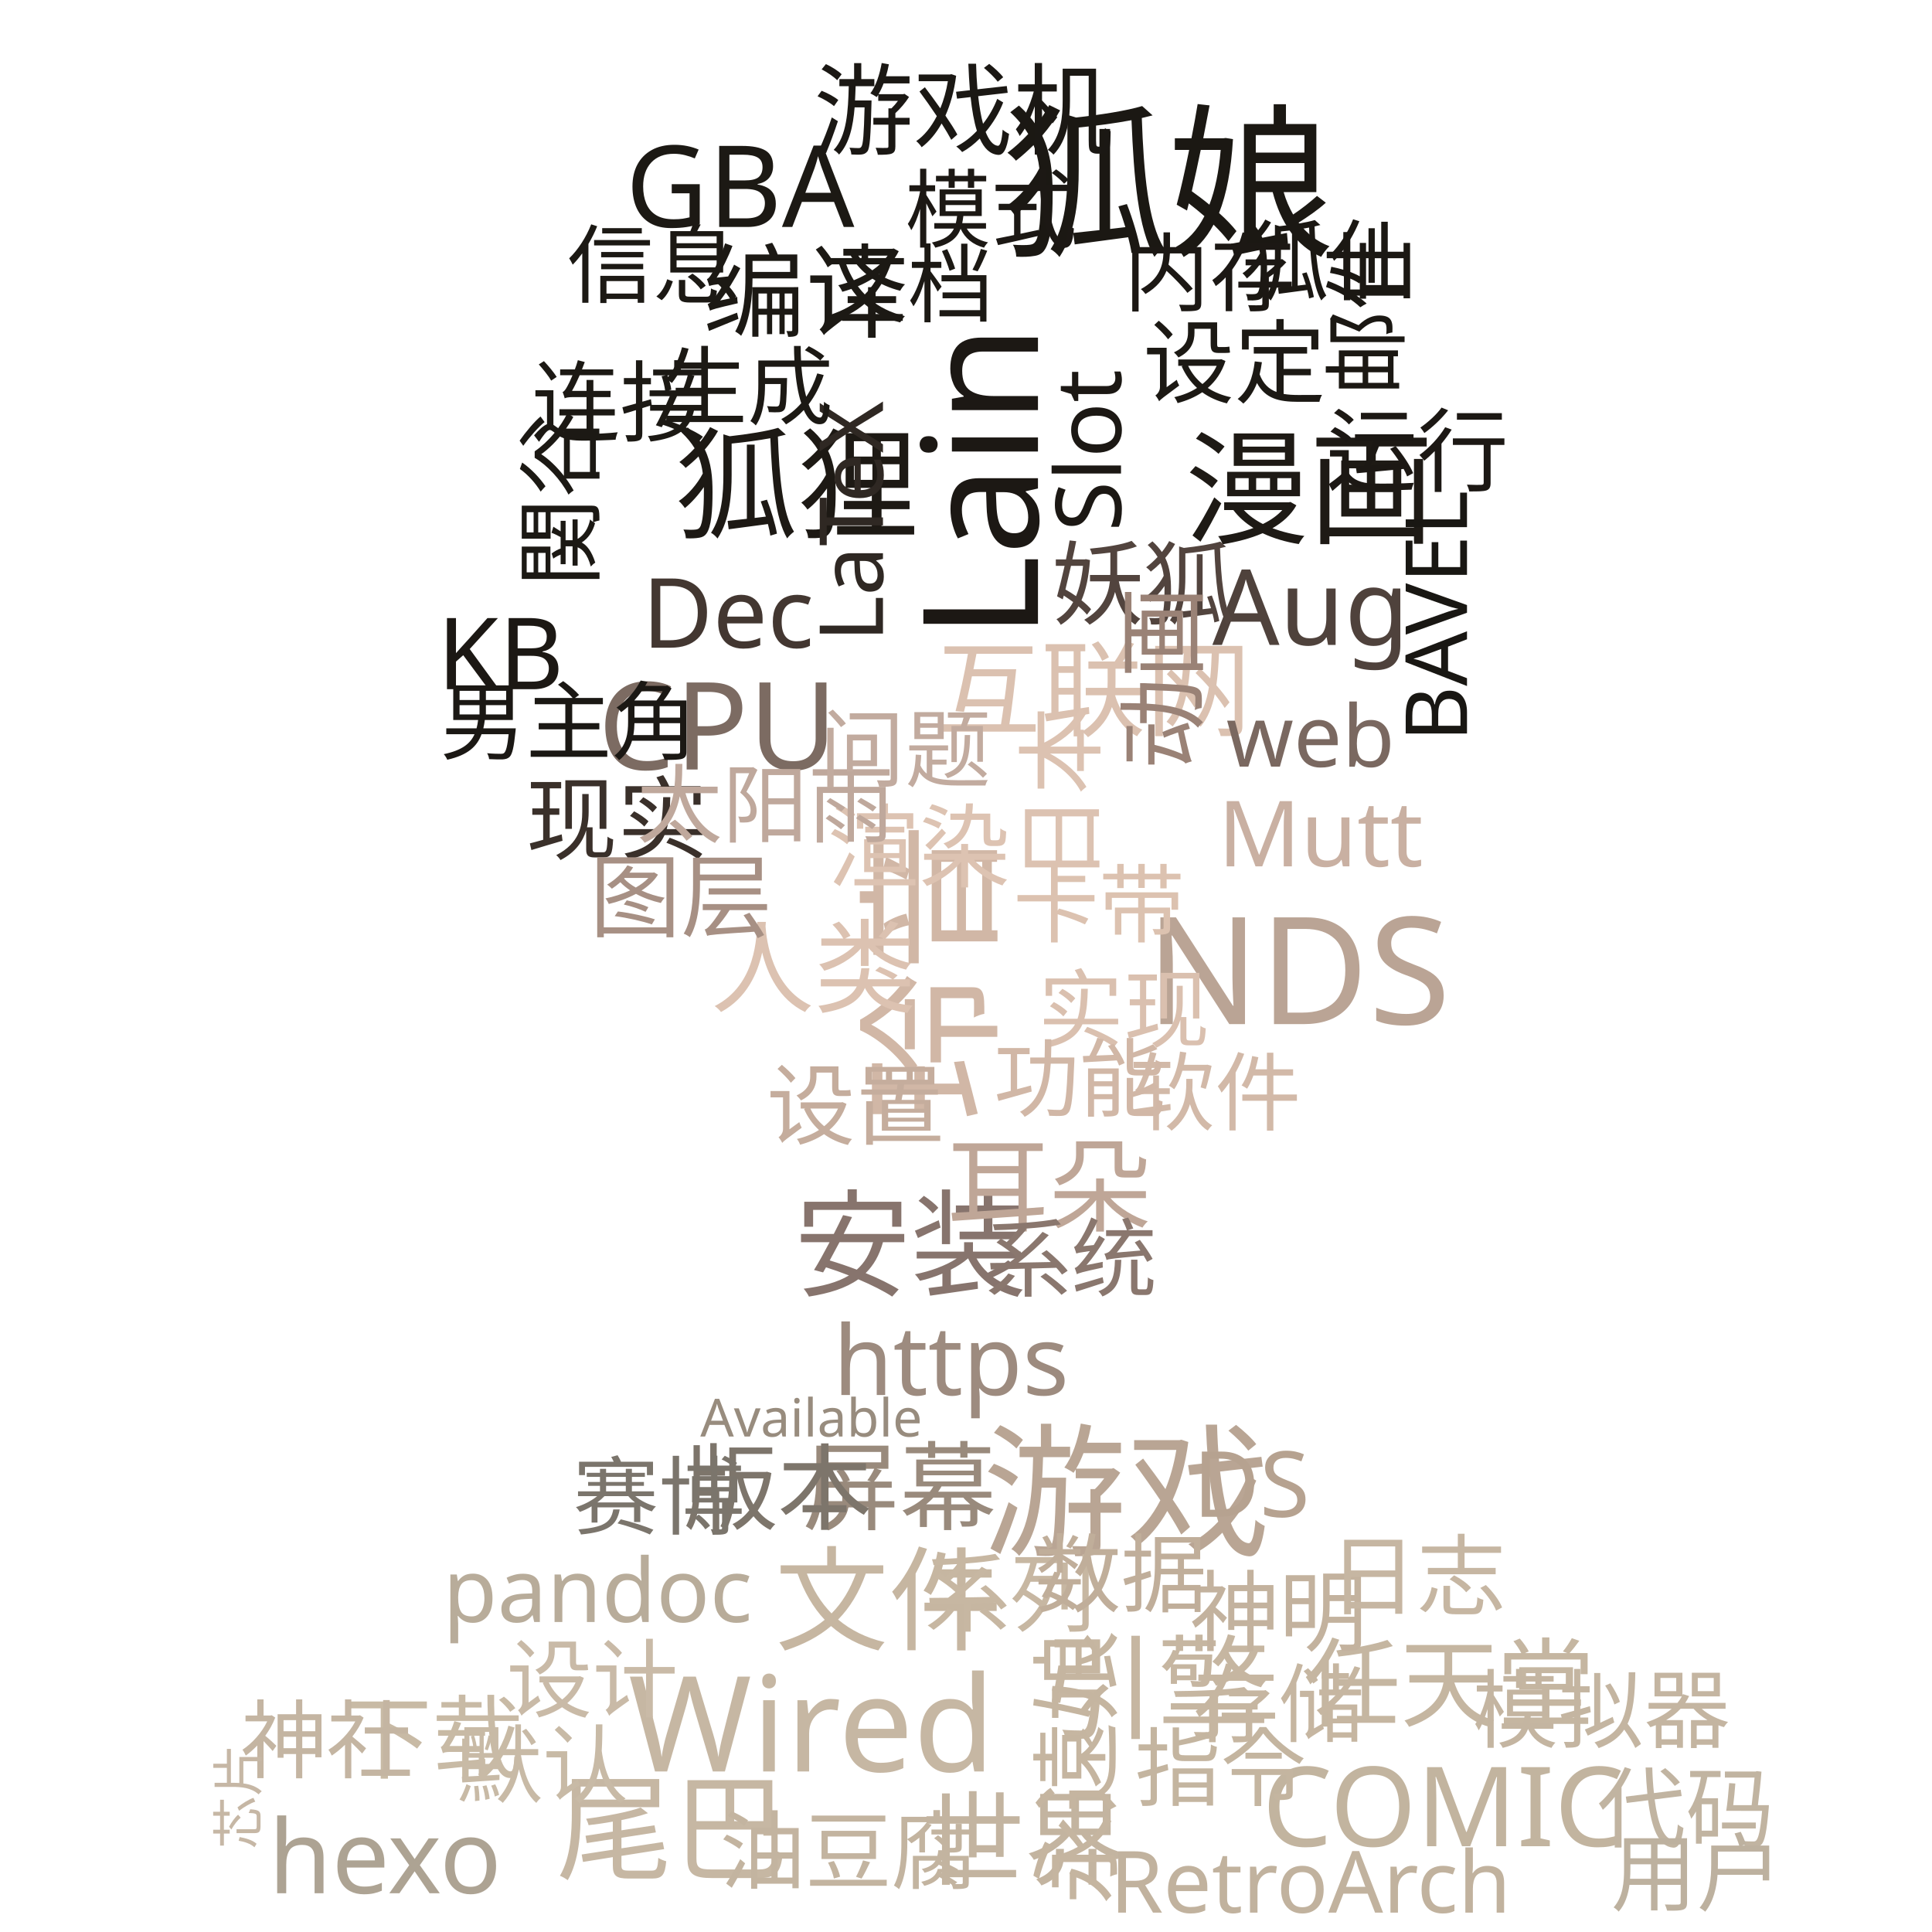
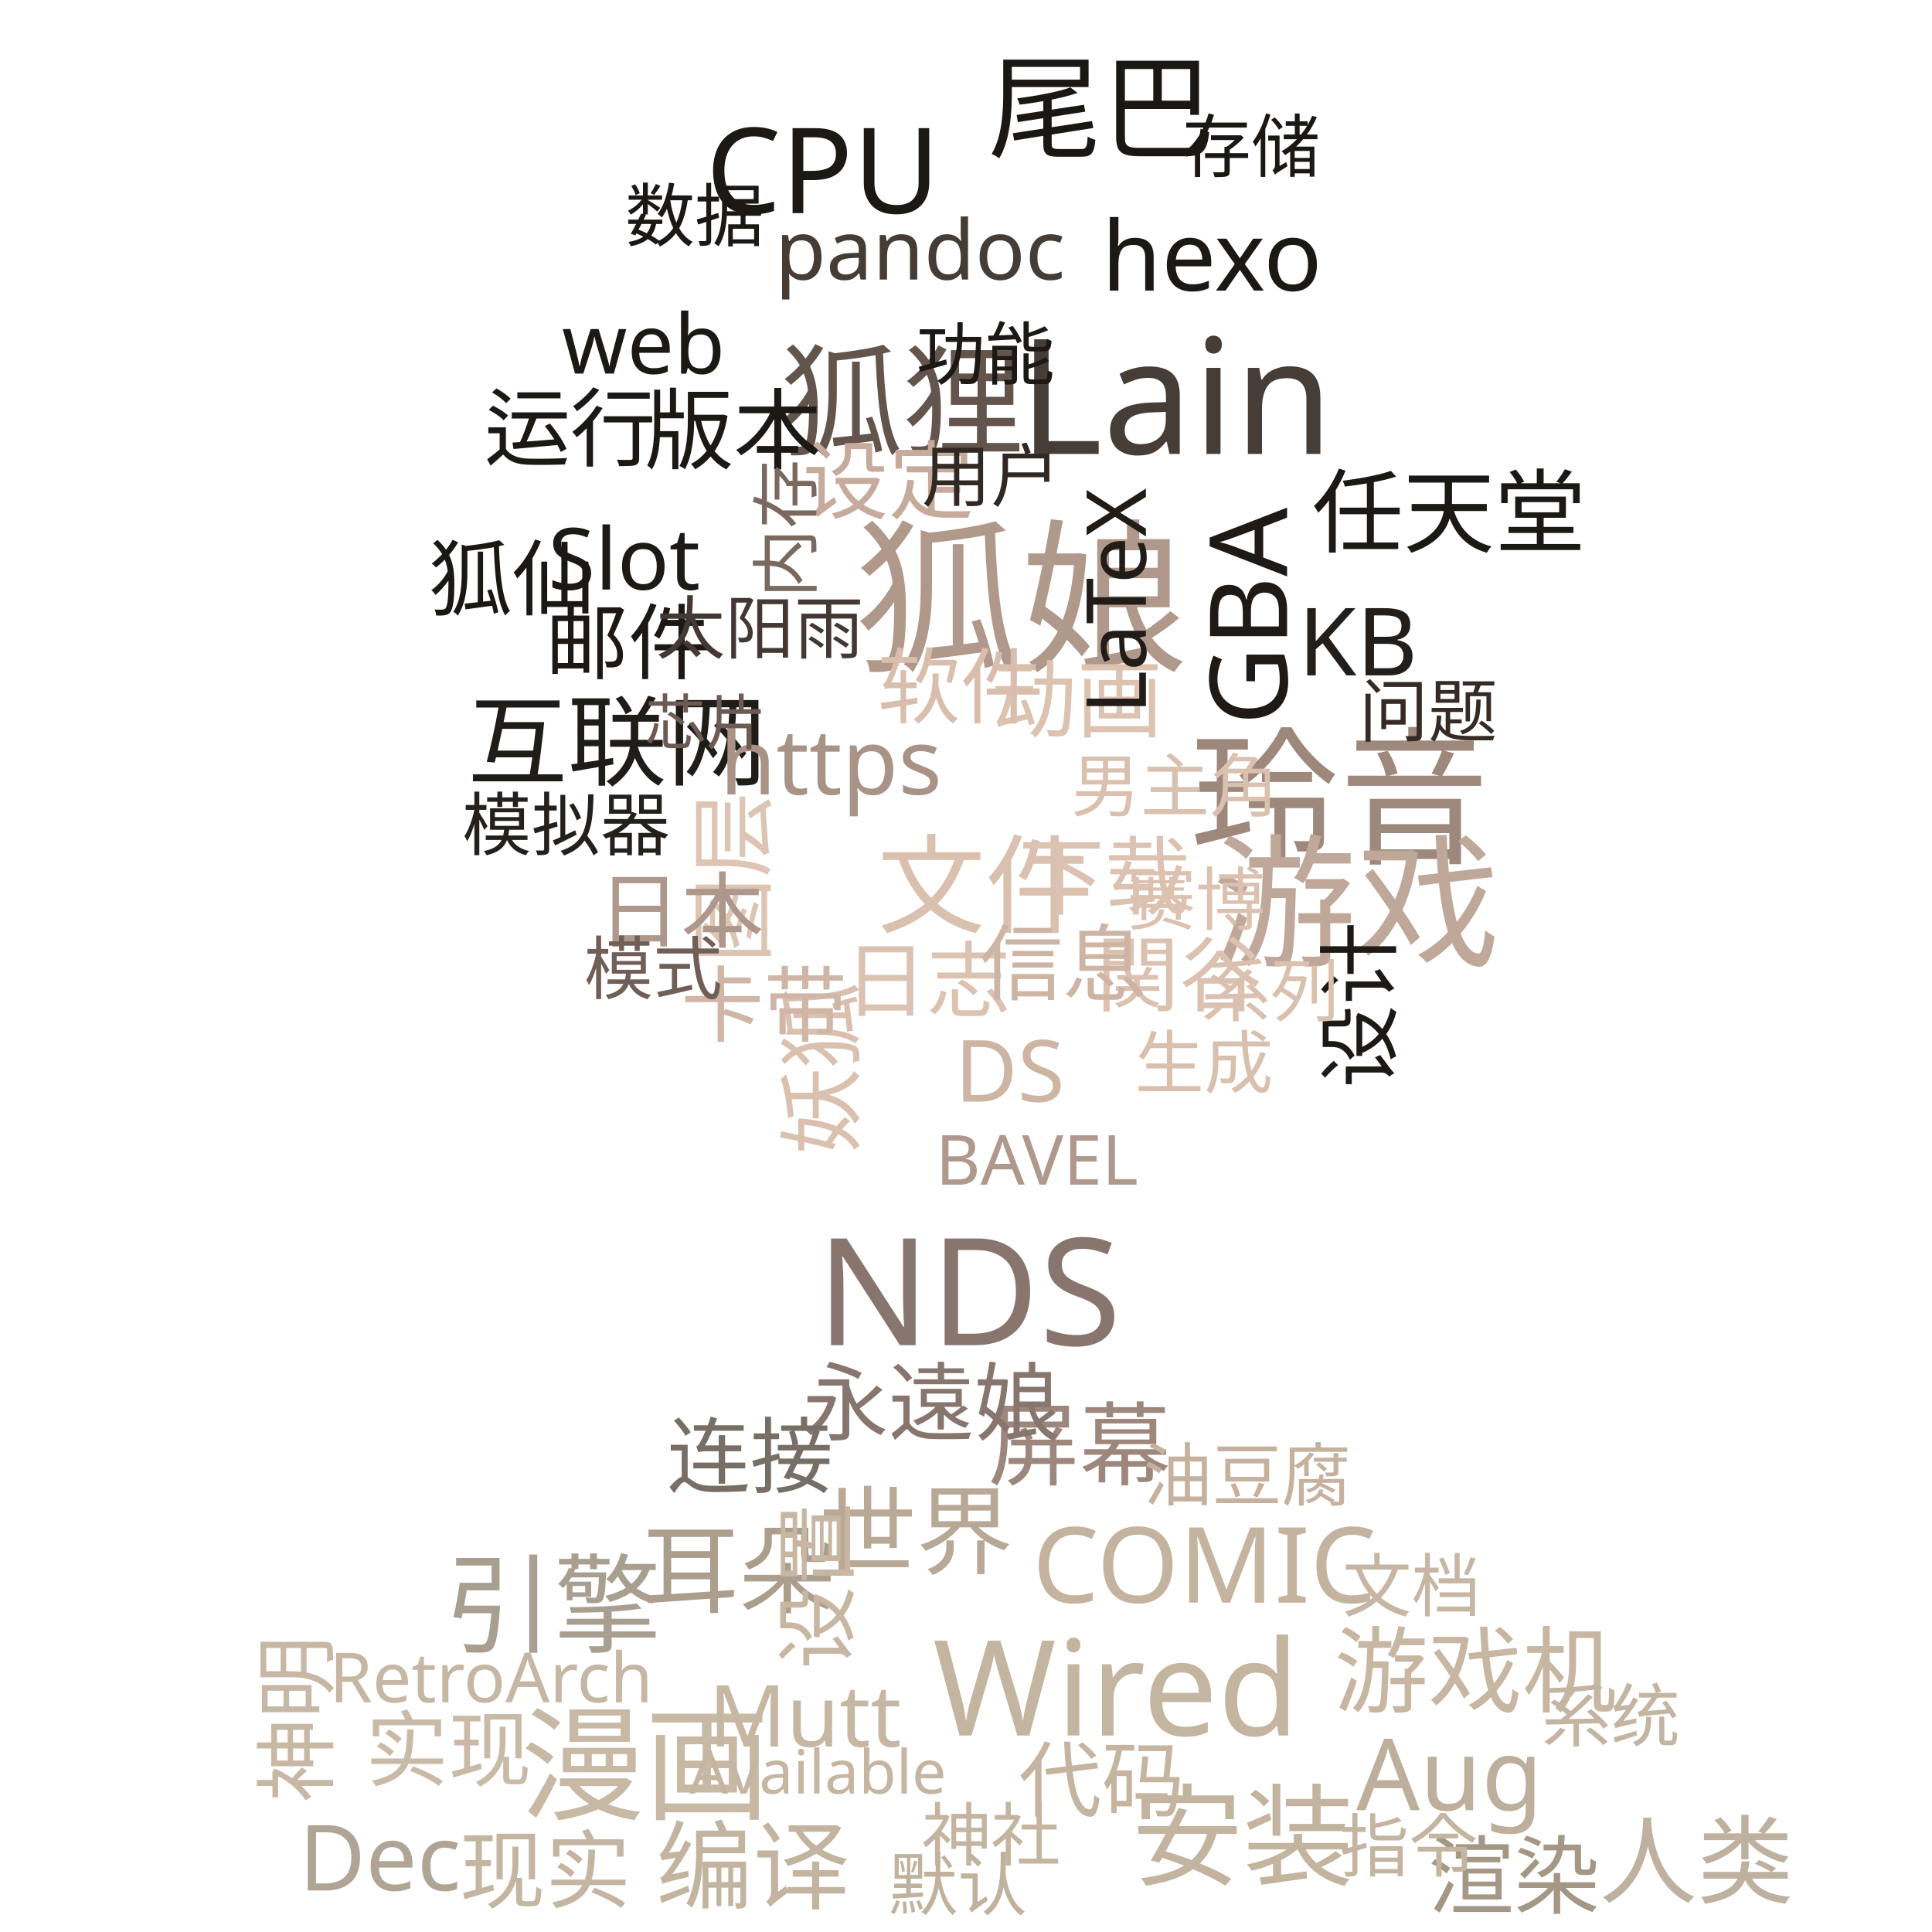
<svg xmlns="http://www.w3.org/2000/svg" width="698" height="698">
  <style>text{font-family:'Droid Sans Mono';font-weight:normal;font-style:normal;}</style>
-   <text transform="translate(362,88)" font-size="60" style="fill:rgb(27, 24, 19)">狐娘</text>
-   <text transform="translate(375,231) rotate(-90)" font-size="58" style="fill:rgb(28, 24, 20)">Lain</text>
-   <text transform="translate(414,370)" font-size="54" style="fill:rgb(186, 164, 149)">NDS</text>
-   <text transform="translate(356,405) rotate(-90)" font-size="54" style="fill:rgb(209, 183, 166)">玲音</text>
-   <text transform="translate(355,558)" font-size="52" style="fill:rgb(185, 165, 148)">游戏</text>
-   <text transform="translate(227,640)" font-size="48" style="fill:rgb(198, 183, 163)">Wired</text>
-   <text transform="translate(428,193)" font-size="45" style="fill:rgb(30, 26, 21)">漫画</text>
-   <text transform="translate(216,278)" font-size="44" style="fill:rgb(124, 107, 98)">CPU</text>
-   <text transform="translate(244,191)" font-size="44" style="fill:rgb(29, 25, 20)">狐狸</text>
-   <text transform="translate(201,676)" font-size="42" style="fill:rgb(198, 183, 163)">尾巴</text>
-   <text transform="translate(287,465)" font-size="42" style="fill:rgb(135, 116, 109)">安装</text>
-   <text transform="translate(280,593)" font-size="41" style="fill:rgb(198, 182, 161)">文件</text>
-   <text transform="translate(377,625)" font-size="41" style="fill:rgb(198, 182, 161)">引擎</text>
-   <text transform="translate(226,82)" font-size="41" style="fill:rgb(28, 25, 20)">GBA</text>
-   <text transform="translate(456,667)" font-size="40" style="fill:rgb(194, 180, 159)">COMIC</text>
-   <text transform="translate(438,233)" font-size="38" style="fill:rgb(79, 66, 60)">Aug</text>
-   <text transform="translate(338,263)" font-size="38" style="fill:rgb(219, 193, 176)">互联网</text>
-   <text transform="translate(333,678)" font-size="37" style="fill:rgb(195, 180, 160)">世界</text>
-   <text transform="translate(254,119)" font-size="37" style="fill:rgb(28, 25, 20)">编译</text>
-   <text transform="translate(257,363)" font-size="37" style="fill:rgb(220, 194, 177)">人类</text>
-   <text transform="translate(342,442)" font-size="37" style="fill:rgb(191, 166, 151)">耳朵</text>
-   <text transform="translate(97,684)" font-size="37" style="fill:rgb(173, 163, 147)">hexo</text>
-   <text transform="translate(158,249)" font-size="36" style="fill:rgb(28, 24, 20)">KB</text>
-   <text transform="translate(294,53)" font-size="36" style="fill:rgb(27, 24, 20)">游戏机</text>
-   <text transform="translate(290,550)" font-size="35" style="fill:rgb(153, 138, 124)">屏幕</text>
-   <text transform="translate(301,504)" font-size="35" style="fill:rgb(157, 139, 127)">https</text>
-   <text transform="translate(471,621)" font-size="35" style="fill:rgb(197, 182, 161)">任天堂</text>
-   <text transform="translate(232,234)" font-size="35" style="fill:rgb(67, 55, 49)">Dec</text>
-   <text transform="translate(247,550)" font-size="34" style="fill:rgb(125, 117, 107)">版本</text>
-   <text transform="translate(123,640)" font-size="33" style="fill:rgb(200, 186, 165)">下载</text>
-   <text transform="translate(299,318)" font-size="33" style="fill:rgb(221, 195, 178)">渲染</text>
-   <text transform="translate(190,308)" font-size="33" style="fill:rgb(58, 48, 42)">现实</text>
-   <text transform="translate(431,548)" font-size="33" style="fill:rgb(182, 162, 144)">DS</text>
-   <text transform="translate(213,336)" font-size="33" style="fill:rgb(167, 144, 132)">图层</text>
-   <text transform="translate(401,688) rotate(-90)" font-size="33" style="fill:rgb(197, 181, 160)">永遠娘</text>
-   <text transform="translate(380,223)" font-size="33" style="fill:rgb(82, 68, 62)">妖狐</text>
-   <text transform="translate(479,175)" font-size="33" style="fill:rgb(28, 24, 20)">运行</text>
-   <text transform="translate(413,143)" font-size="33" style="fill:rgb(28, 25, 20)">设定</text>
-   <text transform="translate(432,278) rotate(-90)" font-size="33" style="fill:rgb(154, 130, 118)">动画</text>
-   <text transform="translate(405,192) rotate(-90)" font-size="33" style="fill:rgb(28, 24, 20)">Slot</text>
-   <text transform="translate(440,313)" font-size="33" style="fill:rgb(201, 176, 162)">Mutt</text>
-   <text transform="translate(277,411)" font-size="32" style="fill:rgb(197, 173, 157)">设置</text>
-   <text transform="translate(160,586)" font-size="32" style="fill:rgb(184, 172, 154)">pandoc</text>
-   <text transform="translate(430,594)" font-size="32" style="fill:rgb(195, 178, 158)">神明</text>
-   <text transform="translate(319,232) rotate(-90)" font-size="32" style="fill:rgb(47, 40, 35)">LaTeX</text>
-   <text transform="translate(577,665)" font-size="32" style="fill:rgb(193, 180, 161)">代码</text>
-   <text transform="translate(192,157)" font-size="32" style="fill:rgb(28, 25, 20)">连接</text>
-   <text transform="translate(480,581)" font-size="32" style="fill:rgb(198, 182, 162)">日志</text>
-   <text transform="translate(395,319) rotate(-90)" font-size="32" style="fill:rgb(220, 194, 177)">日本</text>
-   <text transform="translate(448,106)" font-size="32" style="fill:rgb(27, 24, 19)">狐仙</text>
-   <text transform="translate(214,212) rotate(-90)" font-size="32" style="fill:rgb(28, 25, 20)">関谷</text>
-   <text transform="translate(205,107)" font-size="31" style="fill:rgb(28, 25, 20)">信息</text>
-   <text transform="translate(366,338)" font-size="31" style="fill:rgb(220, 194, 176)">卡带</text>
-   <text transform="translate(183,618)" font-size="31" style="fill:rgb(201, 186, 167)">设计</text>
-   <text transform="translate(375,376)" font-size="31" style="fill:rgb(218, 192, 175)">实现</text>
-   <text transform="translate(505,143) rotate(-90)" font-size="31" style="fill:rgb(27, 24, 19)">邮件</text>
-   <text transform="translate(408,406)" font-size="31" style="fill:rgb(210, 185, 168)">软件</text>
-   <text transform="translate(443,277)" font-size="31" style="fill:rgb(122, 104, 96)">web</text>
-   <text transform="translate(401,691)" font-size="31" style="fill:rgb(193, 178, 158)">RetroArch</text>
-   <text transform="translate(239,151)" font-size="31" style="fill:rgb(28, 25, 20)">生成</text>
-   <text transform="translate(356,466)" font-size="31" style="fill:rgb(138, 119, 110)">系统</text>
-   <text transform="translate(207,552)" font-size="31" style="fill:rgb(123, 117, 108)">赛博</text>
-   <text transform="translate(334,587)" font-size="31" style="fill:rgb(199, 183, 162)">系列</text>
-   <text transform="translate(359,401)" font-size="31" style="fill:rgb(209, 183, 166)">功能</text>
-   <text transform="translate(260,680)" font-size="31" style="fill:rgb(195, 180, 160)">油豆腐</text>
-   <text transform="translate(327,87)" font-size="31" style="fill:rgb(28, 24, 20)">模式</text>
-   <text transform="translate(230,302)" font-size="31" style="fill:rgb(191, 168, 156)">太阳雨</text>
-   <text transform="translate(87,640)" font-size="31" style="fill:rgb(196, 181, 162)">神社</text>
-   <text transform="translate(530,268) rotate(-90)" font-size="31" style="fill:rgb(25, 23, 19)">BAVEL</text>
-   <text transform="translate(532,629)" font-size="31" style="fill:rgb(196, 181, 161)">模拟器</text>
-   <text transform="translate(374,580)" font-size="31" style="fill:rgb(192, 174, 154)">数据</text>
-   <text transform="translate(296,282)" font-size="31" style="fill:rgb(194, 171, 159)">问题</text>
-   <text transform="translate(159,272)" font-size="31" style="fill:rgb(27, 24, 20)">男主角</text>
-   <text transform="translate(431,627)" font-size="31" style="fill:rgb(198, 182, 161)">存储</text>
-   <text transform="translate(410,650)" font-size="31" style="fill:rgb(196, 181, 160)">指令</text>
-   <text transform="translate(297,114)" font-size="31" style="fill:rgb(28, 25, 20)">文档</text>
-   <text transform="translate(406,110)" font-size="31" style="fill:rgb(28, 24, 20)">内存</text>
-   <text transform="translate(582,688)" font-size="31" style="fill:rgb(189, 177, 159)">用户</text>
-   <text transform="translate(165,649)" font-size="31" style="fill:rgb(200, 186, 166)">默认</text>
-   <text transform="translate(253,519)" font-size="19" style="fill:rgb(152, 140, 126)">Available</text>
-   <text transform="translate(93,668) rotate(-90)" font-size="19" style="fill:rgb(198, 183, 165)">芯片</text>
+   <text transform="translate(309,238)" font-size="60" style="fill:rgb(176, 152, 139)">狐娘</text>
+   <text transform="translate(368,164)" font-size="58" style="fill:rgb(71, 61, 55)">Lain</text>
+   <text transform="translate(295,486)" font-size="54" style="fill:rgb(136, 118, 110)">NDS</text>
+   <text transform="translate(430,308)" font-size="54" style="fill:rgb(158, 136, 124)">玲音</text>
+   <text transform="translate(438,345)" font-size="52" style="fill:rgb(191, 167, 153)">游戏</text>
+   <text transform="translate(337,627)" font-size="48" style="fill:rgb(196, 181, 160)">Wired</text>
+   <text transform="translate(188,654)" font-size="45" style="fill:rgb(200, 185, 165)">漫画</text>
+   <text transform="translate(282,161)" font-size="44" style="fill:rgb(99, 84, 76)">狐狸</text>
+   <text transform="translate(255,77)" font-size="43" style="fill:rgb(28, 25, 20)">CPU</text>
+   <text transform="translate(357,54)" font-size="41" style="fill:rgb(27, 24, 19)">尾巴</text>
+   <text transform="translate(409,678)" font-size="40" style="fill:rgb(195, 180, 159)">安装</text>
+   <text transform="translate(317,334)" font-size="39" style="fill:rgb(218, 192, 175)">文件</text>
+   <text transform="translate(161,594)" font-size="39" style="fill:rgb(169, 159, 144)">引擎</text>
+   <text transform="translate(465,262) rotate(-90)" font-size="39" style="fill:rgb(31, 26, 22)">GBA</text>
+   <text transform="translate(373,579)" font-size="38" style="fill:rgb(196, 179, 158)">COMIC</text>
+   <text transform="translate(490,654)" font-size="36" style="fill:rgb(189, 175, 155)">Aug</text>
+   <text transform="translate(169,281)" font-size="36" style="fill:rgb(32, 28, 23)">互联网</text>
+   <text transform="translate(296,566)" font-size="35" style="fill:rgb(184, 169, 150)">世界</text>
+   <text transform="translate(237,687)" font-size="35" style="fill:rgb(195, 180, 160)">编译</text>
+   <text transform="translate(578,685)" font-size="35" style="fill:rgb(190, 177, 159)">人类</text>
+   <text transform="translate(232,580)" font-size="35" style="fill:rgb(172, 158, 141)">耳朵</text>
+   <text transform="translate(398,105)" font-size="35" style="fill:rgb(28, 24, 20)">hexo</text>
+   <text transform="translate(469,244)" font-size="34" style="fill:rgb(36, 30, 26)">KB</text>
+   <text transform="translate(482,616)" font-size="34" style="fill:rgb(198, 182, 162)">游戏机</text>
+   <text transform="translate(357,534)" font-size="33" style="fill:rgb(157, 135, 124)">屏幕</text>
+   <text transform="translate(260,287)" font-size="33" style="fill:rgb(168, 147, 134)">https</text>
+   <text transform="translate(474,197)" font-size="33" style="fill:rgb(28, 25, 20)">任天堂</text>
+   <text transform="translate(108,683)" font-size="33" style="fill:rgb(176, 165, 149)">Dec</text>
+   <text transform="translate(233,167)" font-size="32" style="fill:rgb(28, 25, 20)">版本</text>
+   <text transform="translate(368,328)" font-size="31" style="fill:rgb(220, 194, 177)">下载</text>
+   <text transform="translate(516,689)" font-size="31" style="fill:rgb(164, 151, 133)">渲染</text>
+   <text transform="translate(166,687)" font-size="31" style="fill:rgb(196, 181, 162)">现实</text>
+   <text transform="translate(345,398)" font-size="31" style="fill:rgb(206, 180, 163)">DS</text>
+   <text transform="translate(276,348) rotate(-90)" font-size="31" style="fill:rgb(221, 196, 179)">图层</text>
+   <text transform="translate(290,518)" font-size="31" style="fill:rgb(135, 118, 110)">永遠娘</text>
+   <text transform="translate(308,417) rotate(-90)" font-size="31" style="fill:rgb(218, 192, 175)">妖狐</text>
+   <text transform="translate(175,166)" font-size="31" style="fill:rgb(28, 25, 20)">运行</text>
+   <text transform="translate(290,185)" font-size="31" style="fill:rgb(198, 171, 156)">设定</text>
+   <text transform="translate(358,264)" font-size="31" style="fill:rgb(220, 194, 177)">动画</text>
+   <text transform="translate(256,631)" font-size="31" style="fill:rgb(198, 183, 163)">Mutt</text>
+   <text transform="translate(198,213)" font-size="31" style="fill:rgb(29, 25, 20)">Slot</text>
+   <text transform="translate(306,603) rotate(-90)" font-size="30" style="fill:rgb(199, 183, 162)">设置</text>
+   <text transform="translate(280,101)" font-size="30" style="fill:rgb(69, 60, 53)">pandoc</text>
+   <text transform="translate(118,651) rotate(-90)" font-size="30" style="fill:rgb(199, 184, 165)">神明</text>
+   <text transform="translate(414,258) rotate(-90)" font-size="30" style="fill:rgb(33, 28, 23)">LaTeX</text>
+   <text transform="translate(368,654)" font-size="30" style="fill:rgb(197, 181, 160)">代码</text>
+   <text transform="translate(241,537)" font-size="30" style="fill:rgb(119, 111, 102)">连接</text>
+   <text transform="translate(305,365)" font-size="30" style="fill:rgb(220, 194, 177)">日志</text>
+   <text transform="translate(216,340)" font-size="30" style="fill:rgb(174, 151, 139)">日本</text>
+   <text transform="translate(155,220)" font-size="30" style="fill:rgb(27, 24, 20)">狐仙</text>
+   <text transform="translate(396,363)" font-size="30" style="fill:rgb(219, 193, 176)">関谷</text>
+   <text transform="translate(502,393) rotate(-90)" font-size="30" style="fill:rgb(29, 25, 21)">设计</text>
+   <text transform="translate(354,359)" font-size="30" style="fill:rgb(206, 180, 164)">信息</text>
+   <text transform="translate(246,374)" font-size="30" style="fill:rgb(207, 182, 166)">卡带</text>
+   <text transform="translate(132,643)" font-size="30" style="fill:rgb(200, 186, 166)">实现</text>
+   <text transform="translate(197,243)" font-size="30" style="fill:rgb(29, 24, 20)">邮件</text>
+   <text transform="translate(317,259)" font-size="30" style="fill:rgb(217, 190, 173)">软件</text>
+   <text transform="translate(203,135)" font-size="30" style="fill:rgb(28, 25, 20)">web</text>
+   <text transform="translate(119,615)" font-size="25" style="fill:rgb(197, 183, 164)">RetroArch</text>
+   <text transform="translate(410,393)" font-size="25" style="fill:rgb(217, 191, 174)">生成</text>
+   <text transform="translate(557,629)" font-size="25" style="fill:rgb(195, 181, 162)">系统</text>
+   <text transform="translate(413,542)" font-size="25" style="fill:rgb(198, 177, 158)">油豆腐</text>
+   <text transform="translate(407,334)" font-size="25" style="fill:rgb(220, 193, 176)">赛博</text>
+   <text transform="translate(434,367)" font-size="25" style="fill:rgb(217, 192, 175)">系列</text>
+   <text transform="translate(333,672)" font-size="25" style="fill:rgb(196, 181, 160)">神社</text>
+   <text transform="translate(331,137)" font-size="25" style="fill:rgb(28, 24, 20)">功能</text>
+   <text transform="translate(211,359)" font-size="25" style="fill:rgb(112, 95, 87)">模式</text>
+   <text transform="translate(237,236)" font-size="25" style="fill:rgb(67, 56, 51)">太阳雨</text>
+   <text transform="translate(338,428)" font-size="25" style="fill:rgb(175, 153, 140)">BAVEL</text>
+   <text transform="translate(167,307)" font-size="25" style="fill:rgb(36, 32, 28)">模拟器</text>
+   <text transform="translate(226,87)" font-size="25" style="fill:rgb(28, 25, 20)">数据</text>
+   <text transform="translate(491,266)" font-size="25" style="fill:rgb(53, 42, 36)">问题</text>
+   <text transform="translate(387,293)" font-size="25" style="fill:rgb(218, 193, 175)">男主角</text>
+   <text transform="translate(427,62)" font-size="25" style="fill:rgb(27, 24, 19)">存储</text>
+   <text transform="translate(484,676)" font-size="25" style="fill:rgb(195, 181, 160)">指令</text>
+   <text transform="translate(485,582)" font-size="25" style="fill:rgb(198, 182, 163)">文档</text>
+   <text transform="translate(293,216) rotate(-90)" font-size="25" style="fill:rgb(122, 105, 94)">内存</text>
+   <text transform="translate(333,181)" font-size="25" style="fill:rgb(49, 40, 36)">用户</text>
+   <text transform="translate(321,690)" font-size="25" style="fill:rgb(193, 178, 157)">默认</text>
+   <text transform="translate(249,648)" font-size="22" style="fill:rgb(197, 182, 161)">Available</text>
+   <text transform="translate(233,269)" font-size="22" style="fill:rgb(109, 91, 83)">芯片</text>
</svg>
